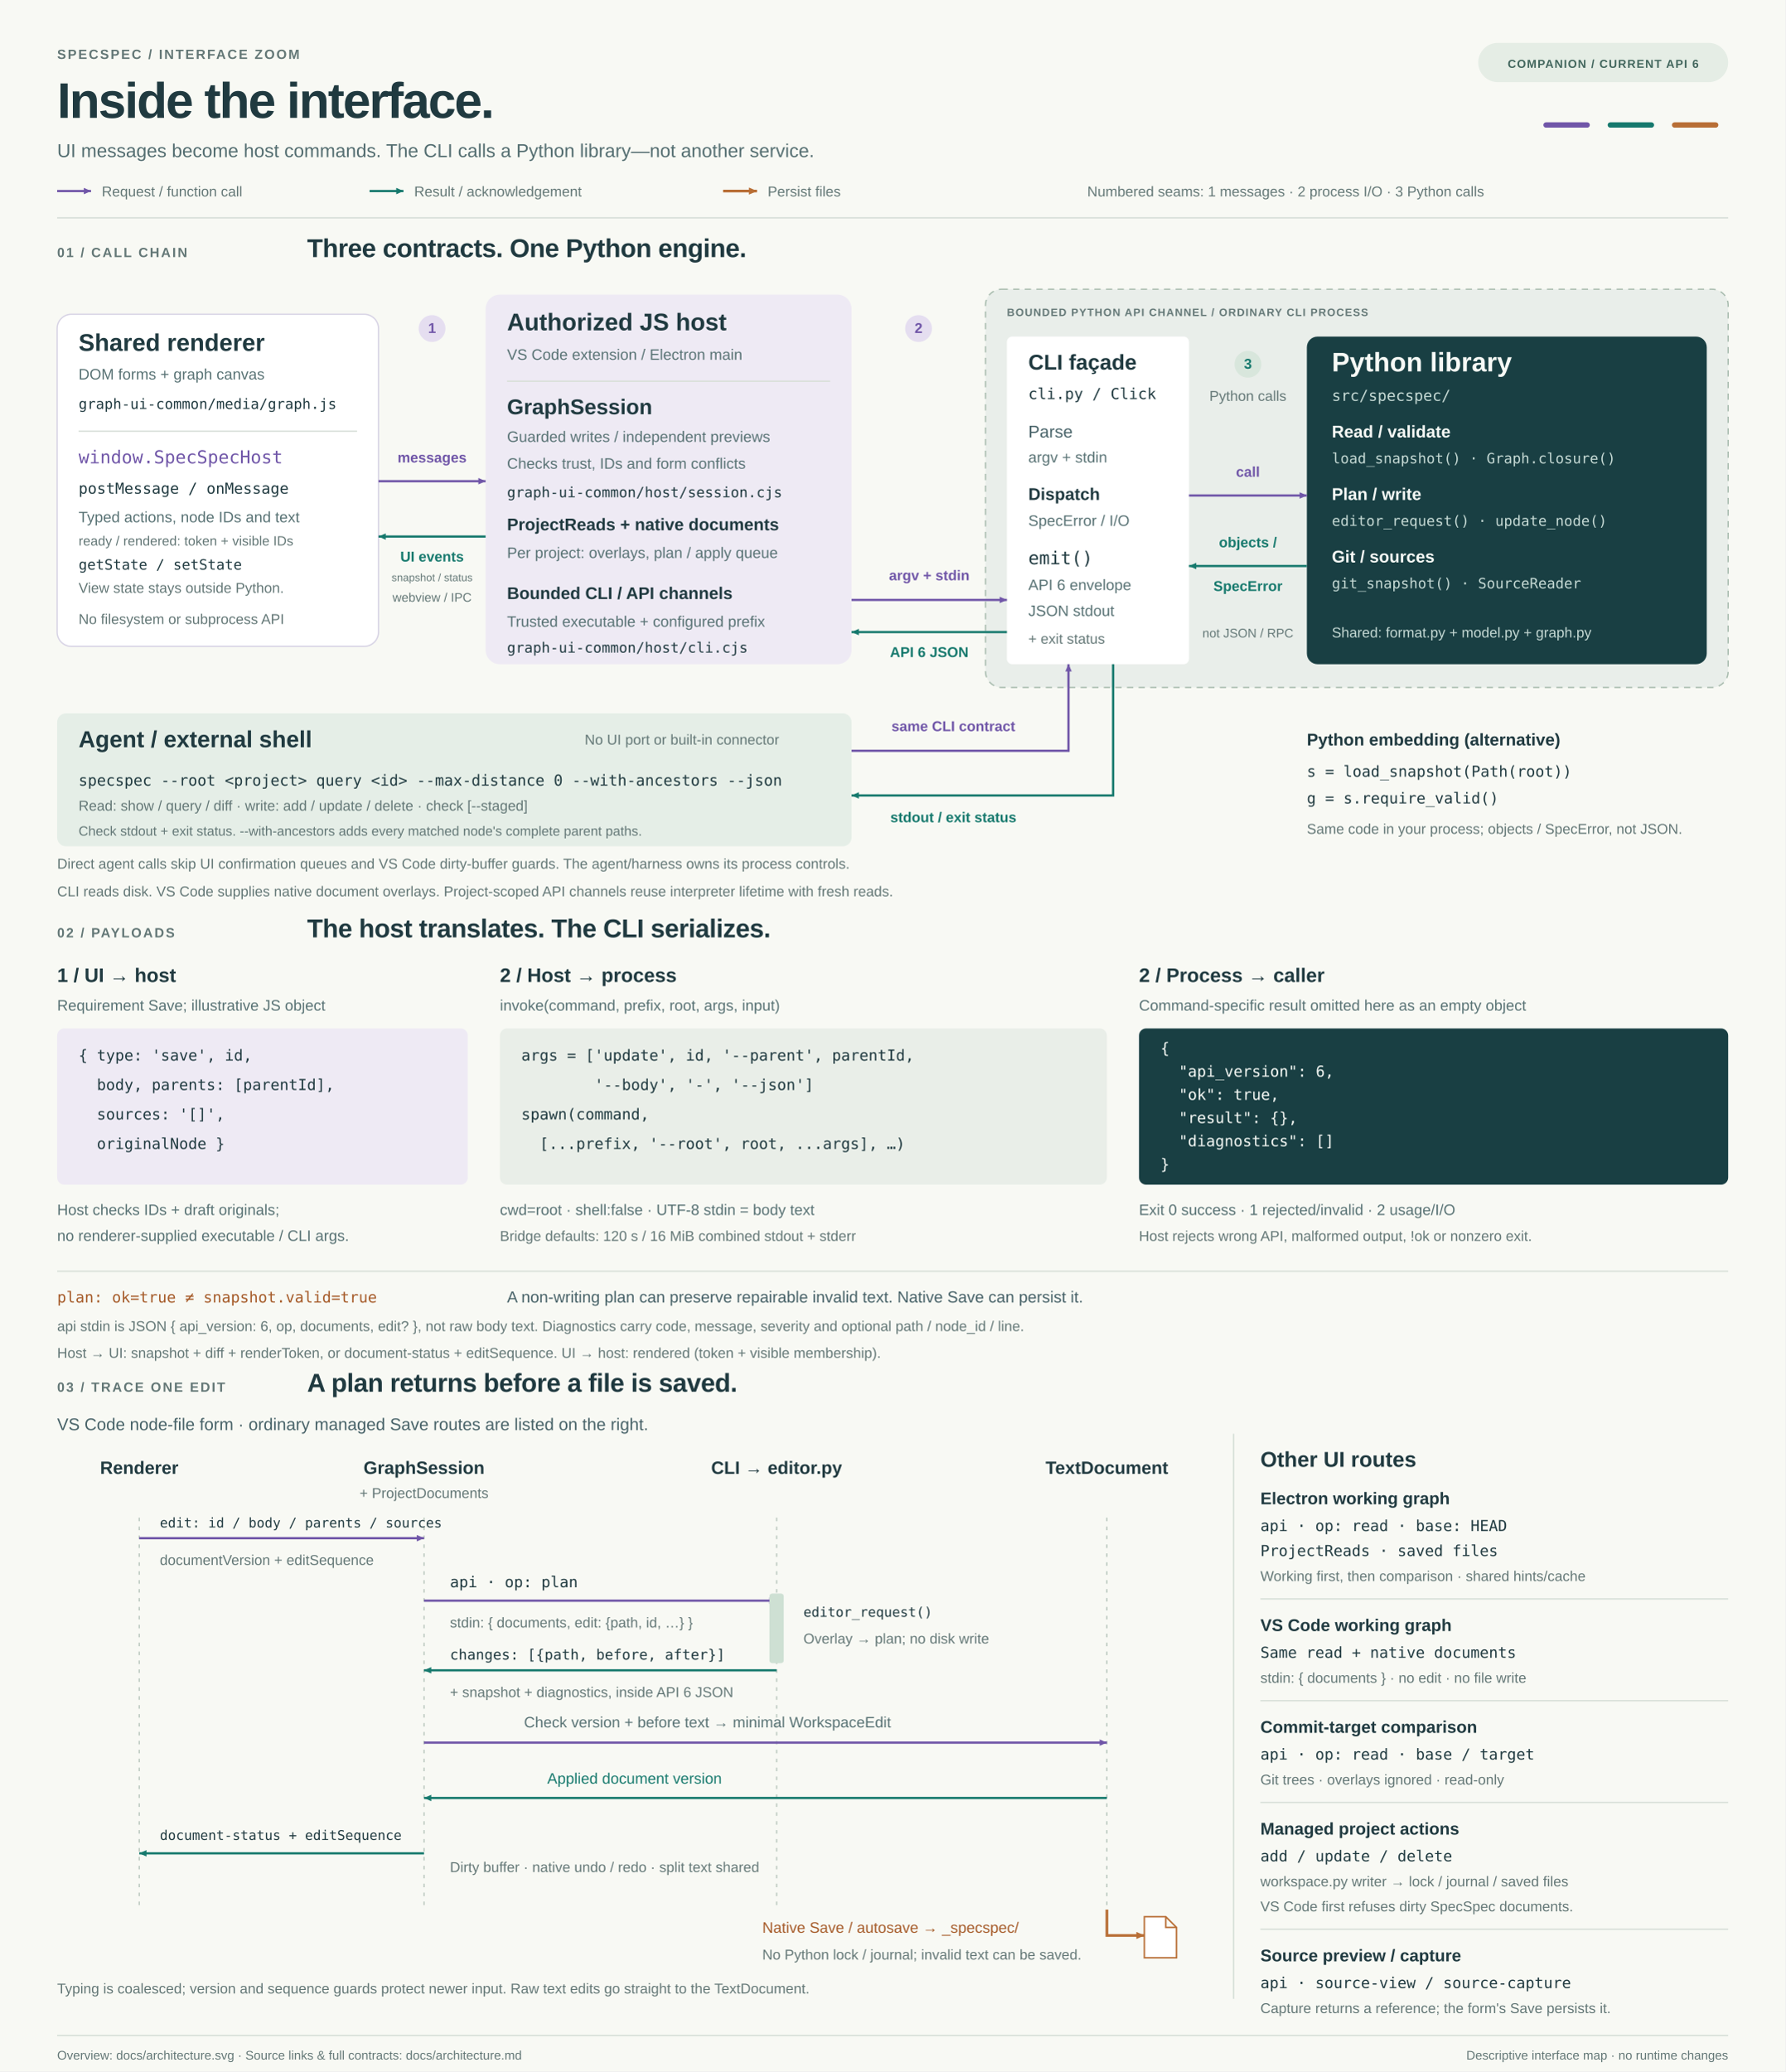
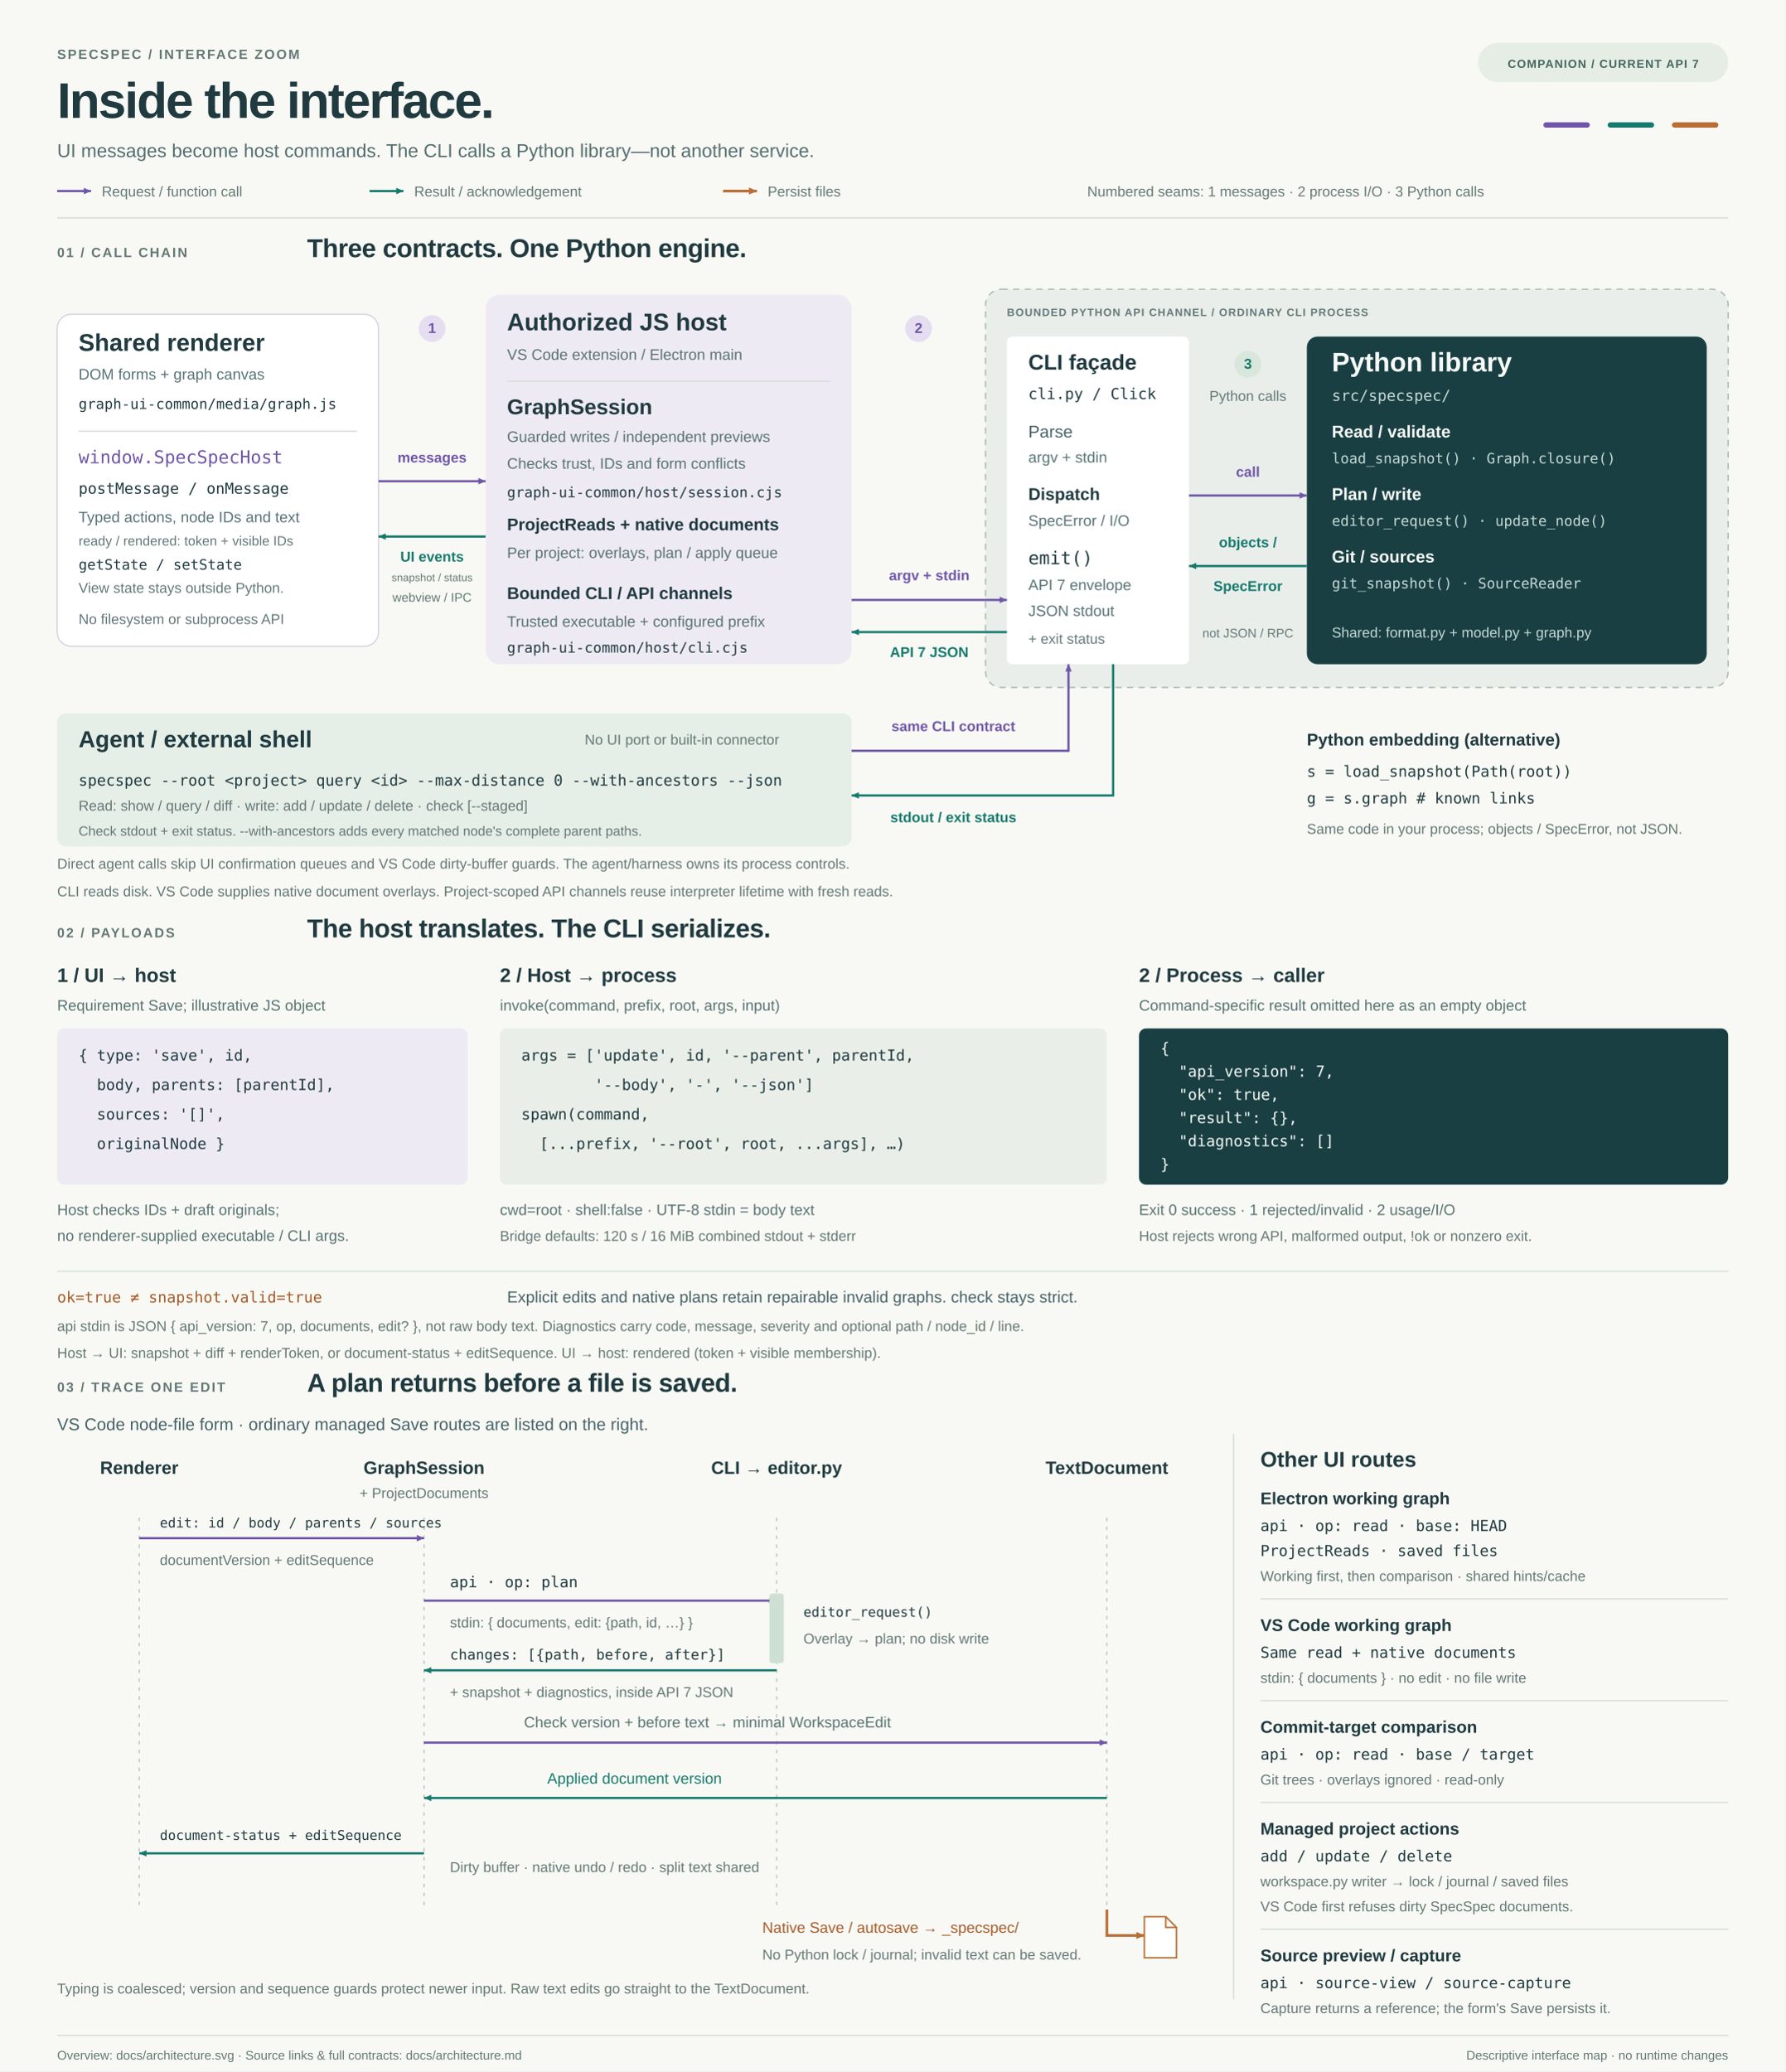
<svg xmlns="http://www.w3.org/2000/svg" width="2000" height="2320" viewBox="0 0 2000 2320" role="img" aria-labelledby="interface-title interface-description">
  <defs>
    <style>
      text { font-family: "Segoe UI", Arial, sans-serif; fill: #203a40; }
      .eyebrow { font-size: 15px; font-weight: 700; letter-spacing: 1.8px; fill: #637776; }
      .title { font-size: 56px; font-weight: 700; letter-spacing: -1.8px; }
      .subtitle { font-size: 21px; fill: #536d70; }
      .section { font-size: 29px; font-weight: 650; letter-spacing: -.4px; }
      .heading { font-size: 24px; font-weight: 650; }
      .body { font-size: 19px; fill: #466167; }
      .small { font-size: 17px; fill: #587274; }
      .caption { font-size: 16px; fill: #637776; }
      .code { font-family: Consolas, "DejaVu Sans Mono", monospace; font-size: 17px; }
      .label { font-size: 16px; font-weight: 600; }
      .purple { fill: #7056a8; }
      .teal { fill: #16796d; }
      .gold { fill: #a55a28; }
      .white { fill: #f7faf6; }
      .light { fill: #c6dad5; }
      .request { fill: none; stroke: #7056a8; stroke-width: 2.5; marker-end: url(#request-arrow); }
      .response { fill: none; stroke: #16796d; stroke-width: 2.5; marker-end: url(#response-arrow); }
      .write { fill: none; stroke: #b86e35; stroke-width: 3; marker-end: url(#write-arrow); }
      .hairline { fill: none; stroke: #d7dfd8; stroke-width: 1.5; }
      .lifeline { fill: none; stroke: #bdcac1; stroke-width: 1.5; stroke-dasharray: 4 6; }
    </style>
    <marker id="request-arrow" viewBox="0 0 10 10" refX="9" refY="5" markerWidth="9" markerHeight="9" markerUnits="userSpaceOnUse" orient="auto">
      <path d="M0 1L9 5L0 9Z" fill="#7056a8" />
    </marker>
    <marker id="response-arrow" viewBox="0 0 10 10" refX="9" refY="5" markerWidth="9" markerHeight="9" markerUnits="userSpaceOnUse" orient="auto">
      <path d="M0 1L9 5L0 9Z" fill="#16796d" />
    </marker>
    <marker id="write-arrow" viewBox="0 0 10 10" refX="9" refY="5" markerWidth="10" markerHeight="10" markerUnits="userSpaceOnUse" orient="auto">
      <path d="M0 1L9 5L0 9Z" fill="#b86e35" />
    </marker>
  </defs>
  <rect width="2000" height="2320" fill="#f8f9f4" />
  <g id="introduction" aria-label="Companion interface zoom and visual key">
    <text x="64" y="66" class="eyebrow">SPECSPEC / INTERFACE ZOOM</text>
    <text x="64" y="132" class="title">Inside the interface.</text>
    <text x="64" y="176" class="subtitle">UI messages become host commands. The CLI calls a Python library—not another service.</text>
    <rect x="1656" y="48" width="280" height="44" rx="22" fill="#e5ede5" />
-     <text x="1796" y="76" text-anchor="middle" class="eyebrow" style="font-size:13px;letter-spacing:1px;fill:#42665d">COMPANION / CURRENT API 6</text>
+     <text x="1796" y="76" text-anchor="middle" class="eyebrow" style="font-size:13px;letter-spacing:1px;fill:#42665d">COMPANION / CURRENT API 7</text>
    <path d="M1732 140H1778" stroke="#7056a8" stroke-width="6" stroke-linecap="round" />
    <path d="M1804 140H1850" stroke="#16796d" stroke-width="6" stroke-linecap="round" />
    <path d="M1876 140H1922" stroke="#b86e35" stroke-width="6" stroke-linecap="round" />
    <path d="M64 214H102" class="request" />
    <text x="114" y="220" class="caption">Request / function call</text>
    <path d="M414 214H452" class="response" />
    <text x="464" y="220" class="caption">Result / acknowledgement</text>
    <path d="M810 214H848" class="write" />
    <text x="860" y="220" class="caption">Persist files</text>
    <text x="1218" y="220" class="caption">Numbered seams: 1 messages · 2 process I/O · 3 Python calls</text>
    <path d="M64 244H1936" class="hairline" />
  </g>
  <g id="interface-chain" aria-label="Message port, subprocess contract and in-process library calls">
    <text x="64" y="288" class="eyebrow">01 / CALL CHAIN</text>
    <text x="344" y="288" class="section">Three contracts. One Python engine.</text>
    <g id="renderer-port" aria-label="Unprivileged shared renderer and SpecSpecHost message/state methods">
      <rect x="64" y="352" width="360" height="372" rx="16" fill="#fff" stroke="#d8d4e5" stroke-width="1.5" />
      <text x="88" y="393" class="heading" style="font-size:27px">Shared renderer</text>
      <text x="88" y="425" class="small">DOM forms + graph canvas</text>
      <text x="88" y="458" class="code" style="font-size:16px">graph-ui-common/media/graph.js</text>
      <path d="M88 483H400" class="hairline" />
      <text x="88" y="519" class="code purple" style="font-size:20px">window.SpecSpecHost</text>
      <text x="88" y="553" class="code">postMessage / onMessage</text>
      <text x="88" y="585" class="small">Typed actions, node IDs and text</text>
      <text x="88" y="611" class="caption" style="font-size:15px">ready / rendered: token + visible IDs</text>
      <text x="88" y="638" class="code" style="font-size:16px">getState / setState</text>
      <text x="88" y="664" class="caption">View state stays outside Python.</text>
      <text x="88" y="699" class="caption">No filesystem or subprocess API</text>
    </g>
    <g id="host-coordination" aria-label="Authorized host adapters, per-view GraphSession, per-project ProjectDocuments and bounded CLI bridge">
      <rect x="544" y="330" width="410" height="414" rx="16" fill="#eeeaf4" />
      <text x="568" y="370" class="heading" style="font-size:27px">Authorized JS host</text>
      <text x="568" y="403" class="small">VS Code extension / Electron main</text>
      <path d="M568 427H930" class="hairline" />
      <text x="568" y="464" class="heading">GraphSession</text>
      <text x="568" y="495" class="small">Guarded writes / independent previews</text>
      <text x="568" y="525" class="small">Checks trust, IDs and form conflicts</text>
      <text x="568" y="557" class="code" style="font-size:16px">graph-ui-common/host/session.cjs</text>
      <text x="568" y="594" class="body" style="font-weight:650;fill:#203a40">ProjectReads + native documents</text>
      <text x="568" y="625" class="small">Per project: overlays, plan / apply queue</text>
      <text x="568" y="671" class="body" style="font-weight:650;fill:#203a40">Bounded CLI / API channels</text>
      <text x="568" y="702" class="small">Trusted executable + configured prefix</text>
      <text x="568" y="731" class="code" style="font-size:16px">graph-ui-common/host/cli.cjs</text>
    </g>
    <g id="message-contract" aria-label="Contract one: host-neutral messages through VS Code webview messaging or Electron's scoped preload IPC">
      <circle cx="484" cy="368" r="15" fill="#e5def0" />
      <text x="484" y="373" text-anchor="middle" class="label purple">1</text>
      <path d="M424 539H544" class="request" />
      <text x="484" y="518" text-anchor="middle" class="label purple">messages</text>
      <path d="M544 601H424" class="response" />
      <text x="484" y="629" text-anchor="middle" class="label teal">UI events</text>
      <text x="484" y="651" text-anchor="middle" class="caption" style="font-size:12px">snapshot / status</text>
      <text x="484" y="674" text-anchor="middle" class="caption" style="font-size:14px">webview / IPC</text>
    </g>
    <g id="python-process" aria-label="Project-scoped Python API channels or ordinary CLI processes; facade and library share each process">
      <rect x="1104" y="324" width="832" height="446" rx="18" fill="#e9eeea" stroke="#aabdb0" stroke-width="1.5" stroke-dasharray="7 6" />
      <text x="1128" y="354" class="eyebrow" style="font-size:12px;letter-spacing:1px">BOUNDED PYTHON API CHANNEL / ORDINARY CLI PROCESS</text>
      <g id="cli-facade" aria-label="Click parses inputs, dispatches ordinary Python calls and emits results or guarded diagnostics">
        <rect x="1128" y="377" width="204" height="367" rx="6" fill="#fff" />
        <text x="1152" y="414" class="heading">CLI façade</text>
        <text x="1152" y="447" class="code">cli.py / Click</text>
        <text x="1152" y="490" class="body">Parse</text>
        <text x="1152" y="518" class="small">argv + stdin</text>
        <text x="1152" y="560" class="body" style="font-weight:650;fill:#203a40">Dispatch</text>
        <text x="1152" y="589" class="small">SpecError / I/O</text>
        <text x="1152" y="632" class="code" style="font-size:20px">emit()</text>
-         <text x="1152" y="661" class="small">API 6 envelope</text>
+         <text x="1152" y="661" class="small">API 7 envelope</text>
        <text x="1152" y="690" class="small">JSON stdout</text>
        <text x="1152" y="721" class="caption">+ exit status</text>
      </g>
      <g id="python-library" aria-label="Reusable domain functions and types; read/validation, non-writing plans, managed mutations and Git/source resolution share graph rules">
        <rect x="1464" y="377" width="448" height="367" rx="12" fill="#193f43" />
        <text x="1492" y="416" class="heading white" style="font-size:30px">Python library</text>
        <text x="1492" y="449" class="code light">src/specspec/</text>
        <text x="1492" y="490" class="body white" style="font-weight:650">Read / validate</text>
        <text x="1492" y="519" class="code light" style="font-size:16px">load_snapshot() · Graph.closure()</text>
        <text x="1492" y="560" class="body white" style="font-weight:650">Plan / write</text>
        <text x="1492" y="589" class="code light" style="font-size:16px">editor_request() · update_node()</text>
        <text x="1492" y="630" class="body white" style="font-weight:650">Git / sources</text>
        <text x="1492" y="659" class="code light" style="font-size:16px">git_snapshot() · SourceReader</text>
        <text x="1492" y="714" class="small light" style="font-size:16px">Shared: format.py + model.py + graph.py</text>
      </g>
      <g id="library-contract" aria-label="Contract three: ordinary function calls return Python records or raise SpecError; no RPC or second process">
        <circle cx="1398" cy="408" r="15" fill="#d8e6dc" />
        <text x="1398" y="413" text-anchor="middle" class="label teal">3</text>
        <text x="1398" y="449" text-anchor="middle" class="caption">Python calls</text>
        <path d="M1332 555H1464" class="request" />
        <text x="1398" y="534" text-anchor="middle" class="label purple">call</text>
        <path d="M1464 634H1332" class="response" />
        <text x="1398" y="613" text-anchor="middle" class="label teal">objects /</text>
        <text x="1398" y="662" text-anchor="middle" class="label teal">SpecError</text>
        <text x="1398" y="714" text-anchor="middle" class="caption" style="font-size:14px">not JSON / RPC</text>
      </g>
    </g>
    <g id="subprocess-contract" aria-label="Contract two: explicit root, shell-free argv and UTF-8 stdin in; versioned JSON and exit status out">
      <circle cx="1029" cy="368" r="15" fill="#e5def0" />
      <text x="1029" y="373" text-anchor="middle" class="label purple">2</text>
      <path d="M954 672H1128" class="request" />
      <text x="1041" y="650" text-anchor="middle" class="label purple">argv + stdin</text>
      <path d="M1128 708H954" class="response" />
-       <text x="1041" y="736" text-anchor="middle" class="label teal">API 6 JSON</text>
+       <text x="1041" y="736" text-anchor="middle" class="label teal">API 7 JSON</text>
    </g>
    <g id="agent-cli" aria-label="The agent calls the same CLI directly, bypassing renderer messages and JavaScript host coordination">
      <rect x="64" y="799" width="890" height="149" rx="10" fill="#e5eee7" />
      <text x="88" y="837" class="heading" style="font-size:26px">Agent / external shell</text>
      <text x="655" y="834" class="caption">No UI port or built-in connector</text>
      <text x="88" y="880" class="code" style="font-size:17px">specspec --root &lt;project&gt; query &lt;id&gt; --max-distance 0 --with-ancestors --json</text>
      <text x="88" y="908" class="caption">Read: show / query / diff · write: add / update / delete · check [--staged]</text>
      <text x="88" y="936" class="caption" style="font-size:15px">Check stdout + exit status. --with-ancestors adds every matched node's complete parent paths.</text>
      <path d="M954 841H1197V744" class="request" />
      <text x="1068" y="819" text-anchor="middle" class="label purple">same CLI contract</text>
      <path d="M1247 744V891H954" class="response" />
      <text x="1068" y="921" text-anchor="middle" class="label teal">stdout / exit status</text>
    </g>
    <g id="python-embedding" aria-label="Alternative Python embedding imports the same modules in the caller's own process; it is not a connection to the CLI process">
      <text x="1464" y="835" class="body" style="font-weight:650;fill:#203a40">Python embedding (alternative)</text>
      <text x="1464" y="870" class="code">s = load_snapshot(Path(root))</text>
-       <text x="1464" y="900" class="code">g = s.require_valid()</text>
+       <text x="1464" y="900" class="code">g = s.graph  # known links</text>
      <text x="1464" y="934" class="caption">Same code in your process; objects / SpecError, not JSON.</text>
    </g>
    <text x="64" y="973" class="caption">Direct agent calls skip UI confirmation queues and VS Code dirty-buffer guards. The agent/harness owns its process controls.</text>
    <text x="64" y="1004" class="caption">CLI reads disk. VS Code supplies native document overlays. Project-scoped API channels reuse interpreter lifetime with fresh reads.</text>
  </g>
  <g id="wire-examples" aria-label="Illustrative renderer Save message, translated process call and returned API envelope">
    <text x="64" y="1050" class="eyebrow">02 / PAYLOADS</text>
    <text x="344" y="1050" class="section">The host translates. The CLI serializes.</text>
    <g id="ui-message-example" xml:space="preserve" aria-label="Contract one example: a managed Save message contains data, not arbitrary CLI commands">
      <text x="64" y="1100" class="heading" style="font-size:22px">1 / UI → host</text>
      <text x="64" y="1132" class="small">Requirement Save; illustrative JS object</text>
      <rect x="64" y="1152" width="460" height="175" rx="8" fill="#eeeaf4" />
      <text x="88" y="1188" class="code">{ type: 'save', id,</text>
      <text x="88" y="1221" class="code">  body, parents: [parentId],</text>
      <text x="88" y="1254" class="code">  sources: '[]',</text>
      <text x="88" y="1287" class="code">  originalNode }</text>
      <text x="64" y="1361" class="small">Host checks IDs + draft originals;</text>
      <text x="64" y="1390" class="small">no renderer-supplied executable / CLI args.</text>
    </g>
    <g id="cli-request-example" xml:space="preserve" aria-label="Contract two request: the host constructs update argv and sends raw body text on stdin">
      <text x="560" y="1100" class="heading" style="font-size:22px">2 / Host → process</text>
      <text x="560" y="1132" class="small">invoke(command, prefix, root, args, input)</text>
      <rect x="560" y="1152" width="680" height="175" rx="8" fill="#e9eee8" />
      <text x="584" y="1188" class="code">args = ['update', id, '--parent', parentId,</text>
      <text x="584" y="1221" class="code">        '--body', '-', '--json']</text>
      <text x="584" y="1254" class="code">spawn(command,</text>
      <text x="584" y="1287" class="code">  [...prefix, '--root', root, ...args], …)</text>
      <text x="560" y="1361" class="small">cwd=root · shell:false · UTF-8 stdin = body text</text>
      <text x="560" y="1390" class="caption">Bridge defaults: 120 s / 16 MiB combined stdout + stderr</text>
    </g>
    <g id="json-response-example" aria-label="Contract two response: one JSON envelope on stdout plus the process exit status">
      <text x="1276" y="1100" class="heading" style="font-size:22px">2 / Process → caller</text>
      <text x="1276" y="1132" class="small">Command-specific result omitted here as an empty object</text>
      <rect x="1276" y="1152" width="660" height="175" rx="8" fill="#193f43" />
      <text id="json-envelope" x="1300" y="1180" class="code white" xml:space="preserve">
        <tspan x="1300" y="1180">{</tspan>
-         <tspan x="1300" y="1206">  "api_version": 6,</tspan>
+         <tspan x="1300" y="1206">  "api_version": 7,</tspan>
        <tspan x="1300" y="1232">  "ok": true,</tspan>
        <tspan x="1300" y="1258">  "result": {},</tspan>
        <tspan x="1300" y="1284">  "diagnostics": []</tspan>
        <tspan x="1300" y="1310">}</tspan>
      </text>
      <text x="1276" y="1361" class="small">Exit 0 success · 1 rejected/invalid · 2 usage/I/O</text>
      <text x="1276" y="1390" class="caption">Host rejects wrong API, malformed output, !ok or nonzero exit.</text>
    </g>
    <g id="validity-contract" aria-label="A successful editor request may return an invalid snapshot; process success is not graph validity">
      <path d="M64 1424H1936" class="hairline" />
-       <text x="64" y="1459" class="code gold">plan: ok=true ≠ snapshot.valid=true</text>
-       <text x="568" y="1459" class="body" style="font-size:18px">A non-writing plan can preserve repairable invalid text. Native Save can persist it.</text>
-       <text x="64" y="1491" class="caption">api stdin is JSON { api_version: 6, op, documents, edit? }, not raw body text. Diagnostics carry code, message, severity and optional path / node_id / line.</text>
+       <text x="64" y="1459" class="code gold">ok=true ≠ snapshot.valid=true</text>
+       <text x="568" y="1459" class="body" style="font-size:18px">Explicit edits and native plans retain repairable invalid graphs. check stays strict.</text>
+       <text x="64" y="1491" class="caption">api stdin is JSON { api_version: 7, op, documents, edit? }, not raw body text. Diagnostics carry code, message, severity and optional path / node_id / line.</text>
    </g>
    <g id="render-handshake" aria-label="Host results become UI snapshot or document-status events; a rendered token and visible membership acknowledge drawing">
      <text x="64" y="1521" class="caption">Host → UI: snapshot + diff + renderToken, or document-status + editSequence. UI → host: rendered (token + visible membership).</text>
    </g>
  </g>
  <g id="native-edit-trace" aria-label="Sequence trace of one VS Code form edit and its separate native file Save">
    <text x="64" y="1559" class="eyebrow">03 / TRACE ONE EDIT</text>
    <text x="344" y="1559" class="section">A plan returns before a file is saved.</text>
    <text x="64" y="1602" class="body">VS Code node-file form · ordinary managed Save routes are listed on the right.</text>
    <g id="trace-participants" aria-label="Renderer, shared host document coordination, Python editor command and VS Code native TextDocument">
      <text x="156" y="1651" text-anchor="middle" class="heading" style="font-size:20px">Renderer</text>
      <text x="475" y="1651" text-anchor="middle" class="heading" style="font-size:20px">GraphSession</text>
      <text x="475" y="1678" text-anchor="middle" class="caption">+ ProjectDocuments</text>
      <text x="870" y="1651" text-anchor="middle" class="heading" style="font-size:20px">CLI → editor.py</text>
      <text x="1240" y="1651" text-anchor="middle" class="heading" style="font-size:20px">TextDocument</text>
      <path d="M156 1700V2139M475 1700V2139M870 1700V2139M1240 1700V2139" class="lifeline" />
    </g>
    <g id="trace-form-message" aria-label="Sequence-numbered edit input is coalesced and bound to the current native resource">
      <path d="M156 1723H475" class="request" />
      <text x="179" y="1711" class="code" style="font-size:15px">edit: id / body / parents / sources</text>
      <text x="179" y="1753" class="caption">documentVersion + editSequence</text>
    </g>
    <g id="trace-editor-request" aria-label="The host sends all open document overlays plus the requested edit on editor stdin">
      <path d="M475 1793H870" class="request" />
      <text x="504" y="1778" class="code">api · op: plan</text>
      <text x="504" y="1823" class="caption">stdin: { documents, edit: {path, id, …} }</text>
      <rect x="862" y="1785" width="16" height="78" rx="3" fill="#cee0d3" />
      <text x="900" y="1811" class="code" style="font-size:15px">editor_request()</text>
      <text x="900" y="1841" class="caption">Overlay → plan; no disk write</text>
    </g>
    <g id="trace-editor-result" aria-label="The CLI returns exact before/after text, snapshot and diagnostics to project-level coordination">
      <path d="M870 1871H475" class="response" />
      <text x="504" y="1859" class="code" style="font-size:16px">changes: [{path, before, after}]</text>
-       <text x="504" y="1901" class="caption">+ snapshot + diagnostics, inside API 6 JSON</text>
+       <text x="504" y="1901" class="caption">+ snapshot + diagnostics, inside API 7 JSON</text>
    </g>
    <g id="trace-apply" aria-label="The host checks version and before text, then applies a minimal WorkspaceEdit to the native document">
      <path d="M475 1952H1240" class="request" />
      <text x="587" y="1935" class="small">Check version + before text → minimal WorkspaceEdit</text>
      <path d="M1240 2014H475" class="response" />
      <text x="613" y="1998" class="small teal">Applied document version</text>
    </g>
    <g id="trace-ack" aria-label="A matching document-status sequence acknowledgement returns to the renderer without clearing newer input">
      <path d="M475 2076H156" class="response" />
      <text x="179" y="2061" class="code" style="font-size:15px">document-status + editSequence</text>
      <text x="504" y="2097" class="caption">Dirty buffer · native undo / redo · split text shared</text>
    </g>
    <g id="trace-native-save" aria-label="Native Save or autosave persists the TextDocument to node files separately from Python; invalid text may be saved">
      <path d="M1240 2139V2168H1282" class="write" />
      <path d="M1282 2147H1306L1318 2159V2193H1282ZM1306 2147V2159H1318" fill="#fff" stroke="#b86e35" stroke-width="1.7" />
      <text x="854" y="2165" class="small gold">Native Save / autosave → _specspec/</text>
      <text x="854" y="2195" class="caption">No Python lock / journal; invalid text can be saved.</text>
    </g>
    <text x="64" y="2233" class="caption">Typing is coalesced; version and sequence guards protect newer input. Raw text edits go straight to the TextDocument.</text>
  </g>
  <g id="command-routing" aria-label="Other UI routes choose different CLI commands and library paths according to view and persistence owner">
    <path d="M1382 1606V2239" class="hairline" />
    <text x="1412" y="1643" class="heading">Other UI routes</text>
    <text x="1412" y="1685" class="body" style="font-weight:650;fill:#203a40">Electron working graph</text>
    <text x="1412" y="1715" class="code">api · op: read · base: HEAD</text>
    <text x="1412" y="1743" class="code">ProjectReads · saved files</text>
    <text x="1412" y="1771" class="caption">Working first, then comparison · shared hints/cache</text>
    <path d="M1412 1791H1936" class="hairline" />
    <text x="1412" y="1827" class="body" style="font-weight:650;fill:#203a40">VS Code working graph</text>
    <text x="1412" y="1857" class="code">Same read + native documents</text>
    <text x="1412" y="1885" class="caption">stdin: { documents } · no edit · no file write</text>
    <path d="M1412 1905H1936" class="hairline" />
    <text x="1412" y="1941" class="body" style="font-weight:650;fill:#203a40">Commit-target comparison</text>
    <text x="1412" y="1971" class="code">api · op: read · base / target</text>
    <text x="1412" y="1999" class="caption">Git trees · overlays ignored · read-only</text>
    <path d="M1412 2019H1936" class="hairline" />
    <text x="1412" y="2055" class="body" style="font-weight:650;fill:#203a40">Managed project actions</text>
    <text x="1412" y="2085" class="code">add / update / delete</text>
    <text x="1412" y="2113" class="caption">workspace.py writer → lock / journal / saved files</text>
    <text x="1412" y="2141" class="caption">VS Code first refuses dirty SpecSpec documents.</text>
    <path d="M1412 2161H1936" class="hairline" />
    <text x="1412" y="2197" class="body" style="font-weight:650;fill:#203a40">Source preview / capture</text>
    <text x="1412" y="2227" class="code">api · source-view / source-capture</text>
    <text x="1412" y="2255" class="caption">Capture returns a reference; the form's Save persists it.</text>
  </g>
  <path d="M64 2280H1936" class="hairline" />
  <text x="64" y="2307" class="caption" style="font-size:14px">Overview: docs/architecture.svg · Source links &amp; full contracts: docs/architecture.md</text>
  <text x="1936" y="2307" text-anchor="end" class="caption" style="font-size:14px">Descriptive interface map · no runtime changes</text>
</svg>
